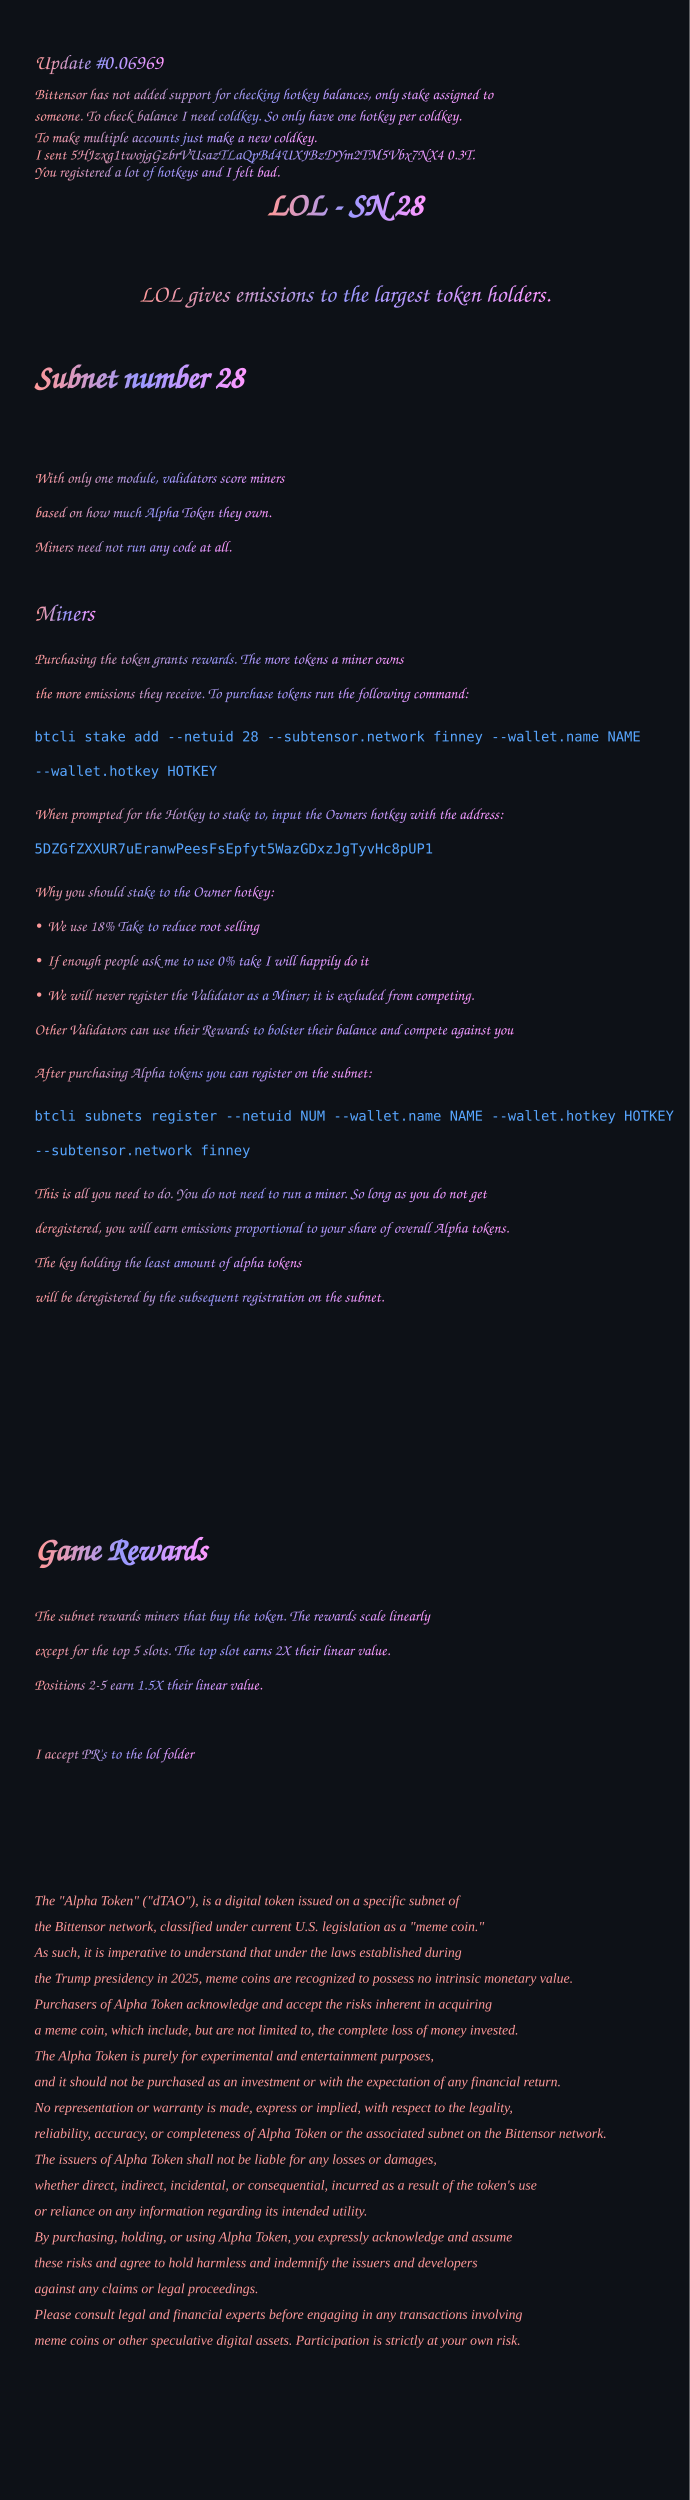
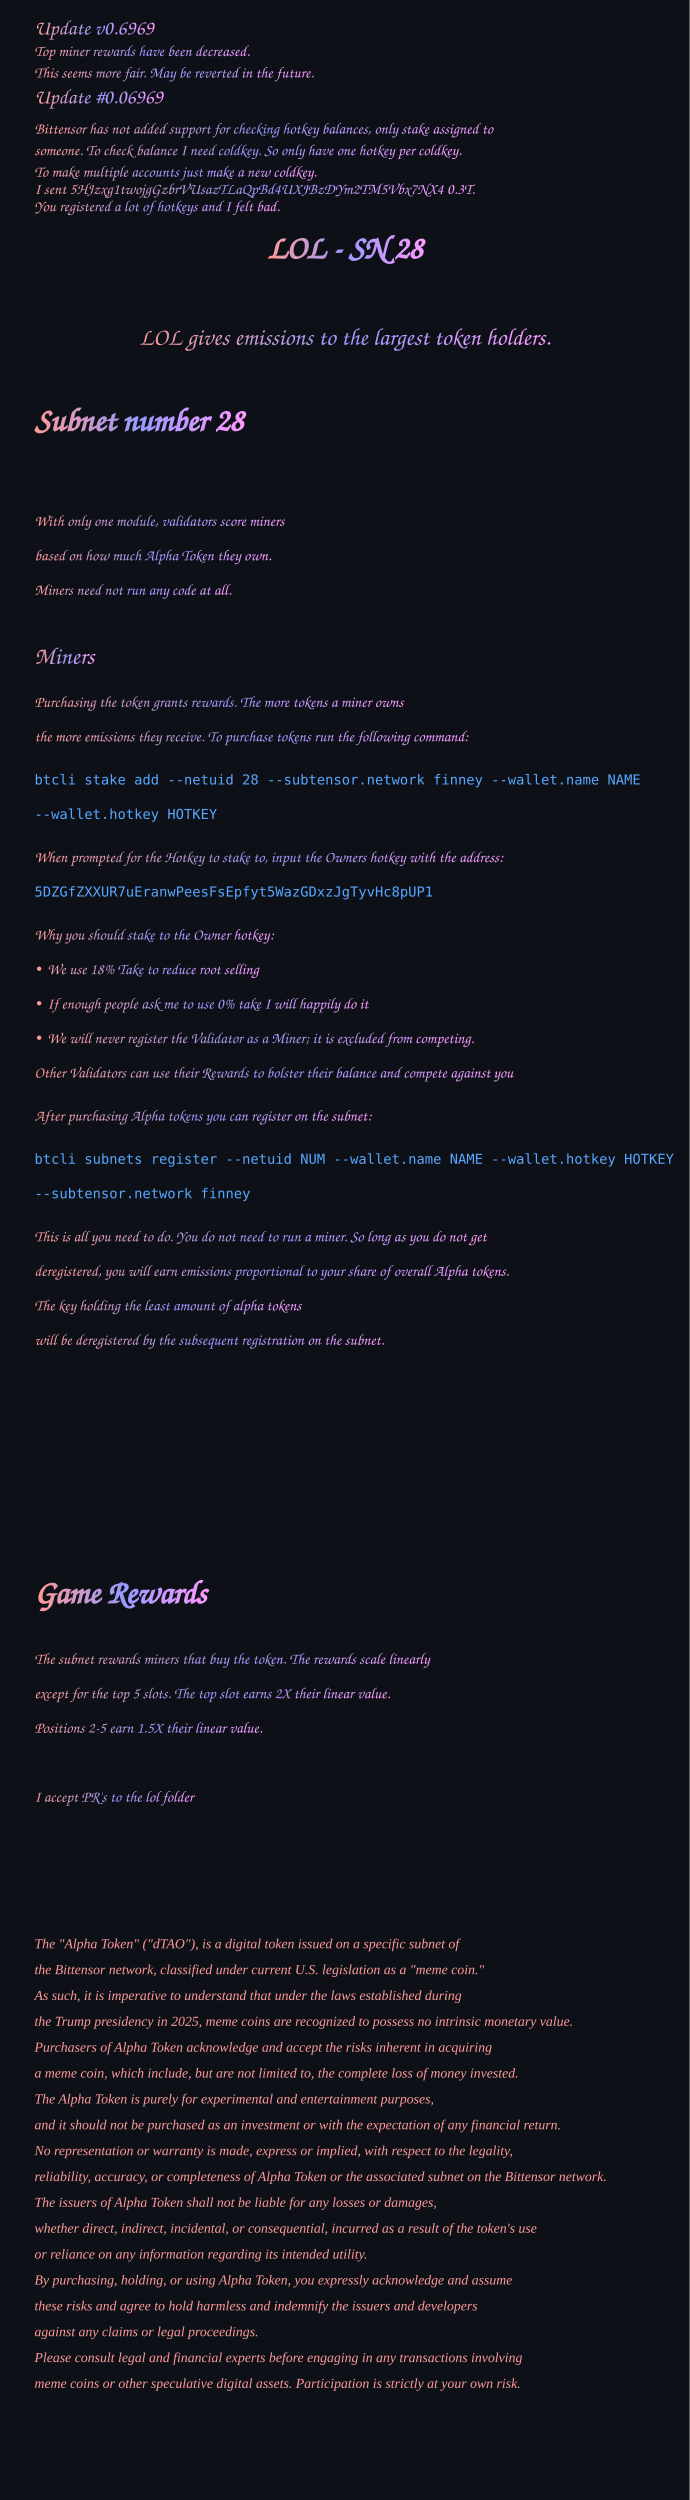
<svg xmlns="http://www.w3.org/2000/svg" viewBox="0 0 800 2900">
  <defs>
    <linearGradient id="rainbow" x1="0" y1="0" x2="100%" y2="0">
      <stop offset="0%" stop-color="#ff9999">
        <animate attributeName="offset" values="0;1;0" dur="15s" repeatCount="indefinite" />
      </stop>
      <stop offset="50%" stop-color="#9999ff">
        <animate attributeName="offset" values="0;1;0" dur="15s" repeatCount="indefinite" />
      </stop>
      <stop offset="100%" stop-color="#ff99ff">
        <animate attributeName="offset" values="0;1;0" dur="15s" repeatCount="indefinite" />
      </stop>
    </linearGradient>
  </defs>
  <style>
    .text { 
      font-family: "Comic Sans MS", cursive; 
      fill: url(#rainbow);
    }
    .title { font-size: 38px; font-weight: bold; }
    .subtitle { font-size: 28px; }
    .body { font-size: 18px; }
    .code { font-family: monospace; font-size: 16px; fill: #58a6ff; }
    .disclaimer { font-size: 16px; fill: #ff9999; font-style: italic; }
    .update { font-size: 24px; fill: url(#rainbow); }
    @keyframes moveAround {
      0% { transform: translate(0, 0) rotate(0deg); }
      20% { transform: translate(200px, 300px) rotate(10deg); }
      40% { transform: translate(-200px, 600px) rotate(-10deg); }
      60% { transform: translate(100px, 900px) rotate(5deg); }
      80% { transform: translate(-100px, 450px) rotate(-5deg); }
      100% { transform: translate(0, 0) rotate(0deg); }
    }
    .moving-title {
      animation: moveAround 20s ease-in-out infinite;
    }
  </style>
  <rect width="800" height="2900" fill="#0d1117" />
-   <text x="40" y="80" class="text update">Update #0.06969</text>
-   <text x="40" y="115" class="text body">Bittensor has not added support for checking hotkey balances, only stake assigned to</text>
-   <text x="40" y="140" class="text body">someone. To check balance I need coldkey. So only have one hotkey per coldkey.</text>
-   <text x="40" y="165" class="text body">To make multiple accounts just make a new coldkey.</text>
-   <text x="40" y="185" class="text body">I sent 5HJzxg1twojgGzbrVUsazTLaQpBd4UXJBzDYm2TM5Vbx7NX4 0.3T.</text>
-   <text x="40" y="205" class="text body">You registered a lot of hotkeys and I felt bad.</text>
+   <text x="40" y="40" class="text update">Update v0.6969</text>
+   <text x="40" y="65" class="text body">Top miner rewards have been decreased.</text>
+   <text x="40" y="90" class="text body">This seems more fair. May be reverted in the future.</text>
+   <text x="40" y="120" class="text update">Update #0.06969</text>
+   <text x="40" y="155" class="text body">Bittensor has not added support for checking hotkey balances, only stake assigned to</text>
+   <text x="40" y="180" class="text body">someone. To check balance I need coldkey. So only have one hotkey per coldkey.</text>
+   <text x="40" y="205" class="text body">To make multiple accounts just make a new coldkey.</text>
+   <text x="40" y="225" class="text body">I sent 5HJzxg1twojgGzbrVUsazTLaQpBd4UXJBzDYm2TM5Vbx7NX4 0.3T.</text>
+   <text x="40" y="245" class="text body">You registered a lot of hotkeys and I felt bad.</text>
  <g class="moving-title">
-     <text x="400" y="250" class="text title" text-anchor="middle">LOL - SN 28</text>
+     <text x="400" y="300" class="text title" text-anchor="middle">LOL - SN 28</text>
  </g>
-   <text x="400" y="350" class="text subtitle" text-anchor="middle">LOL gives emissions to the largest token holders.</text>
-   <text x="40" y="450" class="text title">Subnet number 28</text>
-   <text x="40" y="560" class="text body">With only one module, validators score miners</text>
-   <text x="40" y="600" class="text body">based on how much Alpha Token they own.</text>
-   <text x="40" y="640" class="text body">Miners need not run any code at all.</text>
-   <text x="40" y="720" class="text subtitle">Miners</text>
-   <text x="40" y="770" class="text body">Purchasing the token grants rewards. The more tokens a miner owns</text>
-   <text x="40" y="810" class="text body">the more emissions they receive. To purchase tokens run the following command:</text>
-   <text x="40" y="860" class="code">btcli stake add --netuid 28 --subtensor.network finney --wallet.name NAME</text>
-   <text x="40" y="900" class="code">--wallet.hotkey HOTKEY</text>
-   <text x="40" y="950" class="text body">When prompted for the Hotkey to stake to, input the Owners hotkey with the address:</text>
-   <text x="40" y="990" class="code">5DZGfZXXUR7uEranwPeesFsEpfyt5WazGDxzJgTyvHc8pUP1</text>
-   <text x="40" y="1040" class="text body">Why you should stake to the Owner hotkey:</text>
-   <text x="40" y="1080" class="text body">• We use 18% Take to reduce root selling</text>
-   <text x="40" y="1120" class="text body">• If enough people ask me to use 0% take I will happily do it</text>
-   <text x="40" y="1160" class="text body">• We will never register the Validator as a Miner; it is excluded from competing.</text>
-   <text x="40" y="1200" class="text body">  Other Validators can use their Rewards to bolster their balance and compete against you</text>
-   <text x="40" y="1250" class="text body">After purchasing Alpha tokens you can register on the subnet:</text>
-   <text x="40" y="1300" class="code">btcli subnets register --netuid NUM --wallet.name NAME --wallet.hotkey HOTKEY</text>
-   <text x="40" y="1340" class="code">--subtensor.network finney</text>
-   <text x="40" y="1390" class="text body">This is all you need to do. You do not need to run a miner. So long as you do not get</text>
-   <text x="40" y="1430" class="text body">deregistered, you will earn emissions proportional to your share of overall Alpha tokens.</text>
-   <text x="40" y="1470" class="text body">The key holding the least amount of alpha tokens</text>
-   <text x="40" y="1510" class="text body">will be deregistered by the subsequent registration on the subnet.</text>
-   <text x="40" y="1810" class="text title">Game Rewards</text>
-   <text x="40" y="1880" class="text body">The subnet rewards miners that buy the token. The rewards scale linearly</text>
-   <text x="40" y="1920" class="text body">except for the top 5 slots. The top slot earns 2X their linear value.</text>
-   <text x="40" y="1960" class="text body">Positions 2-5 earn 1.5X their linear value.</text>
-   <text x="40" y="2040" class="text body">I accept PR's to the lol folder</text>
-   <text x="40" y="2210" class="disclaimer">The "Alpha Token" ("dTAO"), is a digital token issued on a specific subnet of</text>
-   <text x="40" y="2240" class="disclaimer">the Bittensor network, classified under current U.S. legislation as a "meme coin."</text>
-   <text x="40" y="2270" class="disclaimer">As such, it is imperative to understand that under the laws established during</text>
-   <text x="40" y="2300" class="disclaimer">the Trump presidency in 2025, meme coins are recognized to possess no intrinsic monetary value.</text>
-   <text x="40" y="2330" class="disclaimer">Purchasers of Alpha Token acknowledge and accept the risks inherent in acquiring</text>
-   <text x="40" y="2360" class="disclaimer">a meme coin, which include, but are not limited to, the complete loss of money invested.</text>
-   <text x="40" y="2390" class="disclaimer">The Alpha Token is purely for experimental and entertainment purposes,</text>
-   <text x="40" y="2420" class="disclaimer">and it should not be purchased as an investment or with the expectation of any financial return.</text>
-   <text x="40" y="2450" class="disclaimer">No representation or warranty is made, express or implied, with respect to the legality,</text>
-   <text x="40" y="2480" class="disclaimer">reliability, accuracy, or completeness of Alpha Token or the associated subnet on the Bittensor network.</text>
-   <text x="40" y="2510" class="disclaimer">The issuers of Alpha Token shall not be liable for any losses or damages,</text>
-   <text x="40" y="2540" class="disclaimer">whether direct, indirect, incidental, or consequential, incurred as a result of the token's use</text>
-   <text x="40" y="2570" class="disclaimer">or reliance on any information regarding its intended utility.</text>
-   <text x="40" y="2600" class="disclaimer">By purchasing, holding, or using Alpha Token, you expressly acknowledge and assume</text>
-   <text x="40" y="2630" class="disclaimer">these risks and agree to hold harmless and indemnify the issuers and developers</text>
-   <text x="40" y="2660" class="disclaimer">against any claims or legal proceedings.</text>
-   <text x="40" y="2690" class="disclaimer">Please consult legal and financial experts before engaging in any transactions involving</text>
-   <text x="40" y="2720" class="disclaimer">meme coins or other speculative digital assets. Participation is strictly at your own risk.</text>
+   <text x="400" y="400" class="text subtitle" text-anchor="middle">LOL gives emissions to the largest token holders.</text>
+   <text x="40" y="500" class="text title">Subnet number 28</text>
+   <text x="40" y="610" class="text body">With only one module, validators score miners</text>
+   <text x="40" y="650" class="text body">based on how much Alpha Token they own.</text>
+   <text x="40" y="690" class="text body">Miners need not run any code at all.</text>
+   <text x="40" y="770" class="text subtitle">Miners</text>
+   <text x="40" y="820" class="text body">Purchasing the token grants rewards. The more tokens a miner owns</text>
+   <text x="40" y="860" class="text body">the more emissions they receive. To purchase tokens run the following command:</text>
+   <text x="40" y="910" class="code">btcli stake add --netuid 28 --subtensor.network finney --wallet.name NAME</text>
+   <text x="40" y="950" class="code">--wallet.hotkey HOTKEY</text>
+   <text x="40" y="1000" class="text body">When prompted for the Hotkey to stake to, input the Owners hotkey with the address:</text>
+   <text x="40" y="1040" class="code">5DZGfZXXUR7uEranwPeesFsEpfyt5WazGDxzJgTyvHc8pUP1</text>
+   <text x="40" y="1090" class="text body">Why you should stake to the Owner hotkey:</text>
+   <text x="40" y="1130" class="text body">• We use 18% Take to reduce root selling</text>
+   <text x="40" y="1170" class="text body">• If enough people ask me to use 0% take I will happily do it</text>
+   <text x="40" y="1210" class="text body">• We will never register the Validator as a Miner; it is excluded from competing.</text>
+   <text x="40" y="1250" class="text body">  Other Validators can use their Rewards to bolster their balance and compete against you</text>
+   <text x="40" y="1300" class="text body">After purchasing Alpha tokens you can register on the subnet:</text>
+   <text x="40" y="1350" class="code">btcli subnets register --netuid NUM --wallet.name NAME --wallet.hotkey HOTKEY</text>
+   <text x="40" y="1390" class="code">--subtensor.network finney</text>
+   <text x="40" y="1440" class="text body">This is all you need to do. You do not need to run a miner. So long as you do not get</text>
+   <text x="40" y="1480" class="text body">deregistered, you will earn emissions proportional to your share of overall Alpha tokens.</text>
+   <text x="40" y="1520" class="text body">The key holding the least amount of alpha tokens</text>
+   <text x="40" y="1560" class="text body">will be deregistered by the subsequent registration on the subnet.</text>
+   <text x="40" y="1860" class="text title">Game Rewards</text>
+   <text x="40" y="1930" class="text body">The subnet rewards miners that buy the token. The rewards scale linearly</text>
+   <text x="40" y="1970" class="text body">except for the top 5 slots. The top slot earns 2X their linear value.</text>
+   <text x="40" y="2010" class="text body">Positions 2-5 earn 1.5X their linear value.</text>
+   <text x="40" y="2090" class="text body">I accept PR's to the lol folder</text>
+   <text x="40" y="2260" class="disclaimer">The "Alpha Token" ("dTAO"), is a digital token issued on a specific subnet of</text>
+   <text x="40" y="2290" class="disclaimer">the Bittensor network, classified under current U.S. legislation as a "meme coin."</text>
+   <text x="40" y="2320" class="disclaimer">As such, it is imperative to understand that under the laws established during</text>
+   <text x="40" y="2350" class="disclaimer">the Trump presidency in 2025, meme coins are recognized to possess no intrinsic monetary value.</text>
+   <text x="40" y="2380" class="disclaimer">Purchasers of Alpha Token acknowledge and accept the risks inherent in acquiring</text>
+   <text x="40" y="2410" class="disclaimer">a meme coin, which include, but are not limited to, the complete loss of money invested.</text>
+   <text x="40" y="2440" class="disclaimer">The Alpha Token is purely for experimental and entertainment purposes,</text>
+   <text x="40" y="2470" class="disclaimer">and it should not be purchased as an investment or with the expectation of any financial return.</text>
+   <text x="40" y="2500" class="disclaimer">No representation or warranty is made, express or implied, with respect to the legality,</text>
+   <text x="40" y="2530" class="disclaimer">reliability, accuracy, or completeness of Alpha Token or the associated subnet on the Bittensor network.</text>
+   <text x="40" y="2560" class="disclaimer">The issuers of Alpha Token shall not be liable for any losses or damages,</text>
+   <text x="40" y="2590" class="disclaimer">whether direct, indirect, incidental, or consequential, incurred as a result of the token's use</text>
+   <text x="40" y="2620" class="disclaimer">or reliance on any information regarding its intended utility.</text>
+   <text x="40" y="2650" class="disclaimer">By purchasing, holding, or using Alpha Token, you expressly acknowledge and assume</text>
+   <text x="40" y="2680" class="disclaimer">these risks and agree to hold harmless and indemnify the issuers and developers</text>
+   <text x="40" y="2710" class="disclaimer">against any claims or legal proceedings.</text>
+   <text x="40" y="2740" class="disclaimer">Please consult legal and financial experts before engaging in any transactions involving</text>
+   <text x="40" y="2770" class="disclaimer">meme coins or other speculative digital assets. Participation is strictly at your own risk.</text>
</svg>
